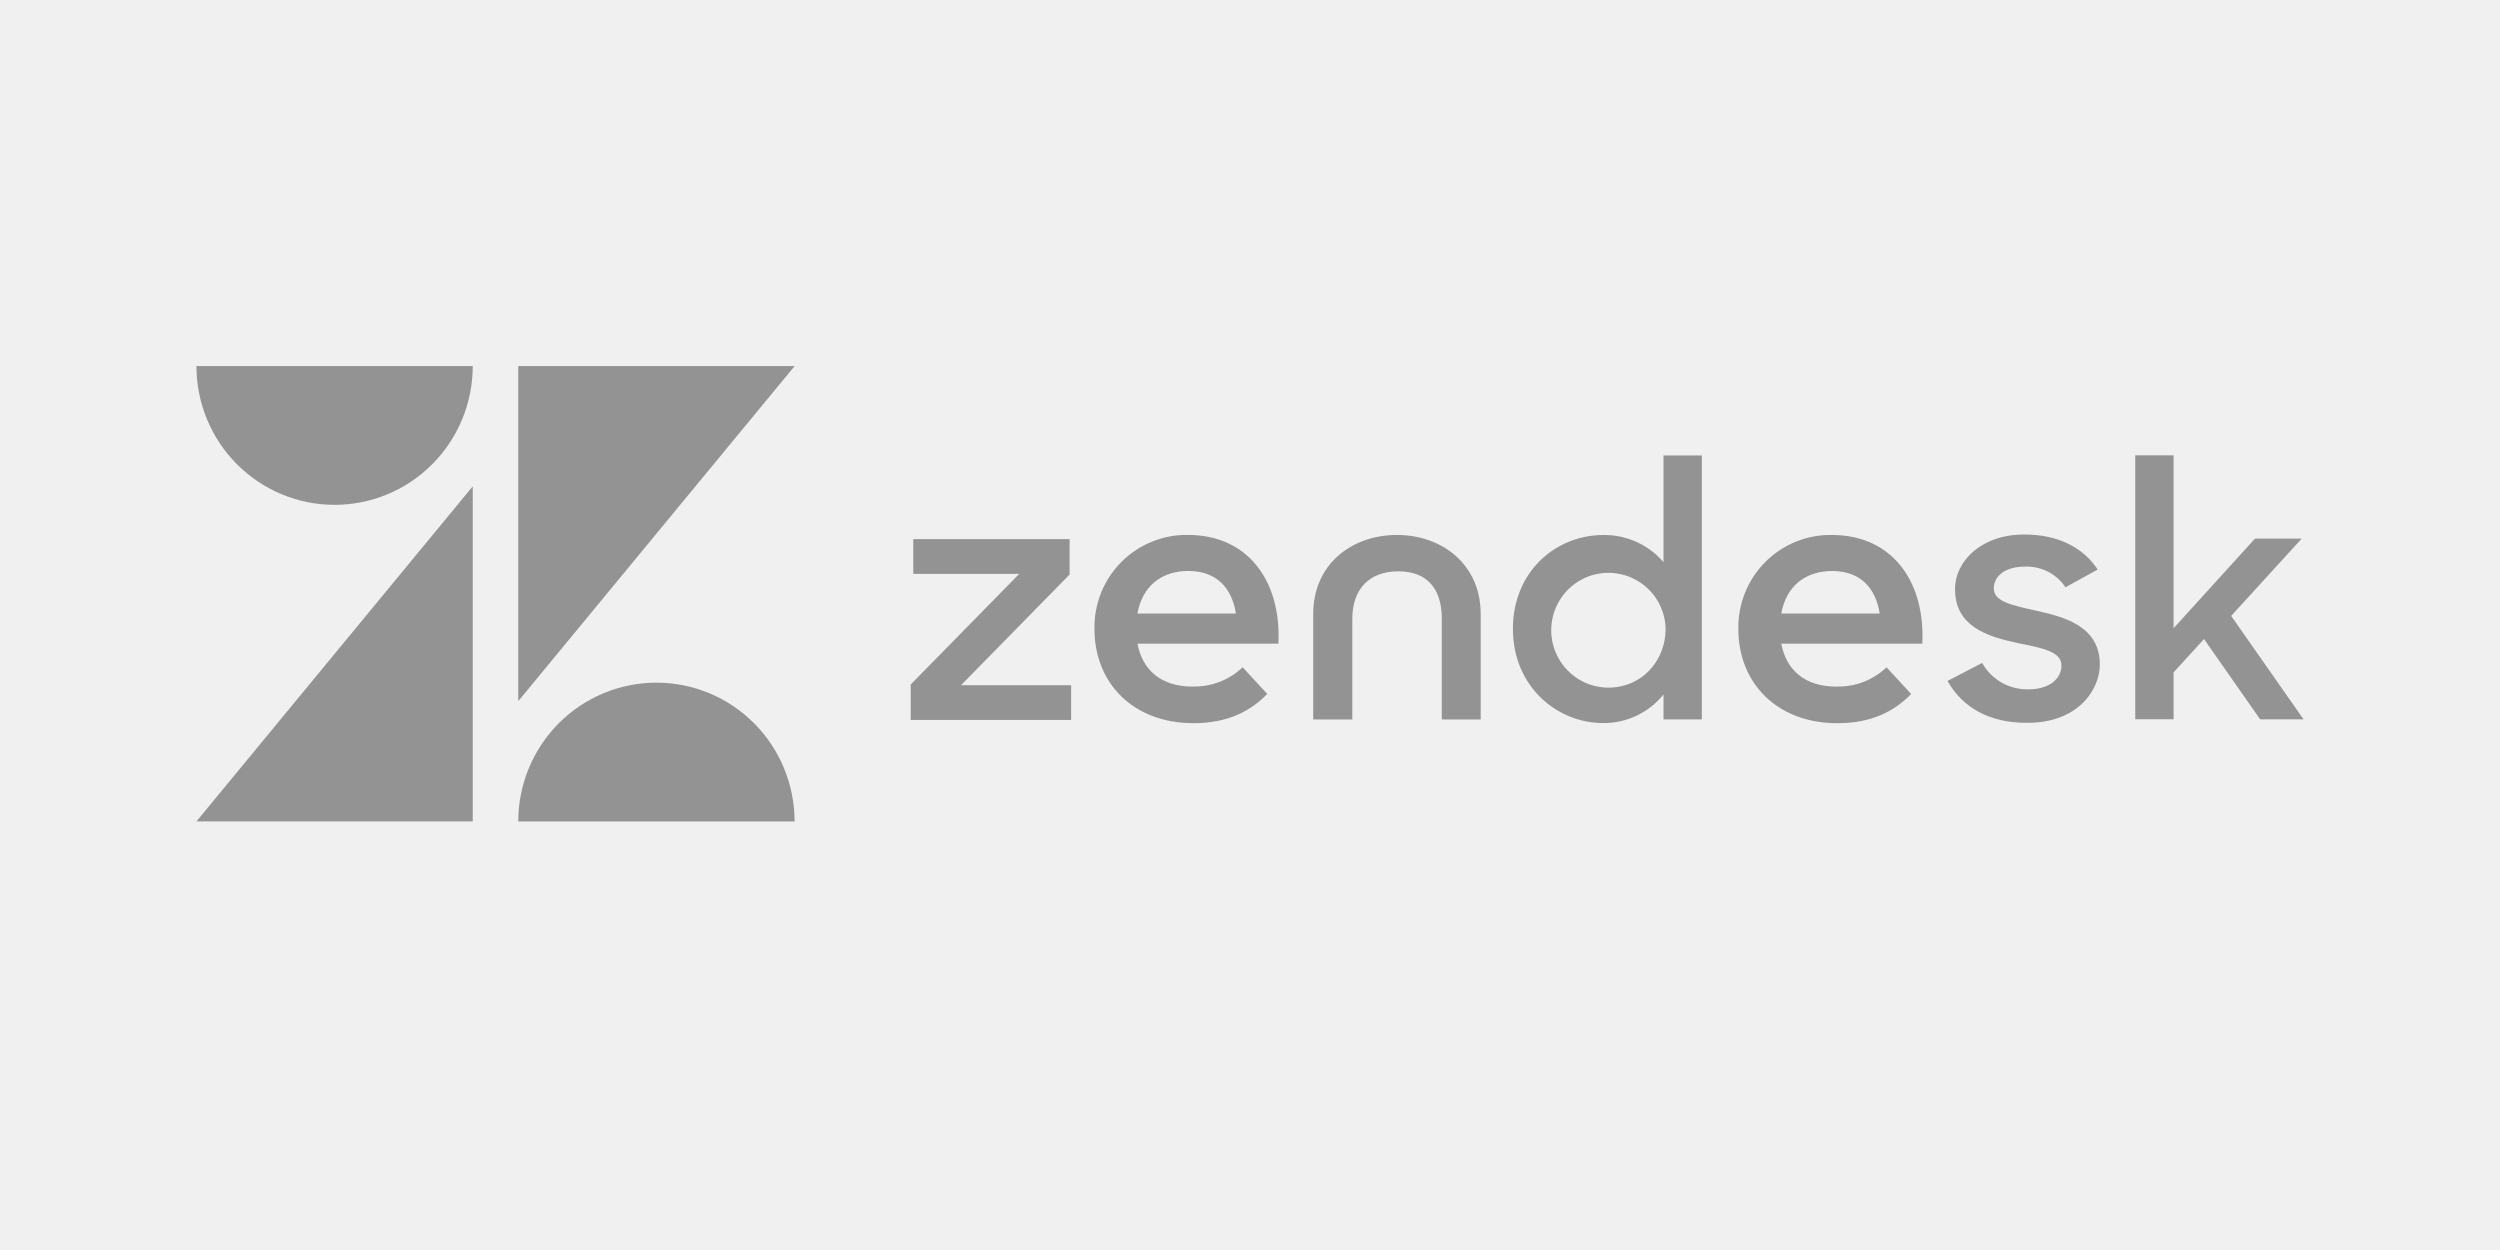
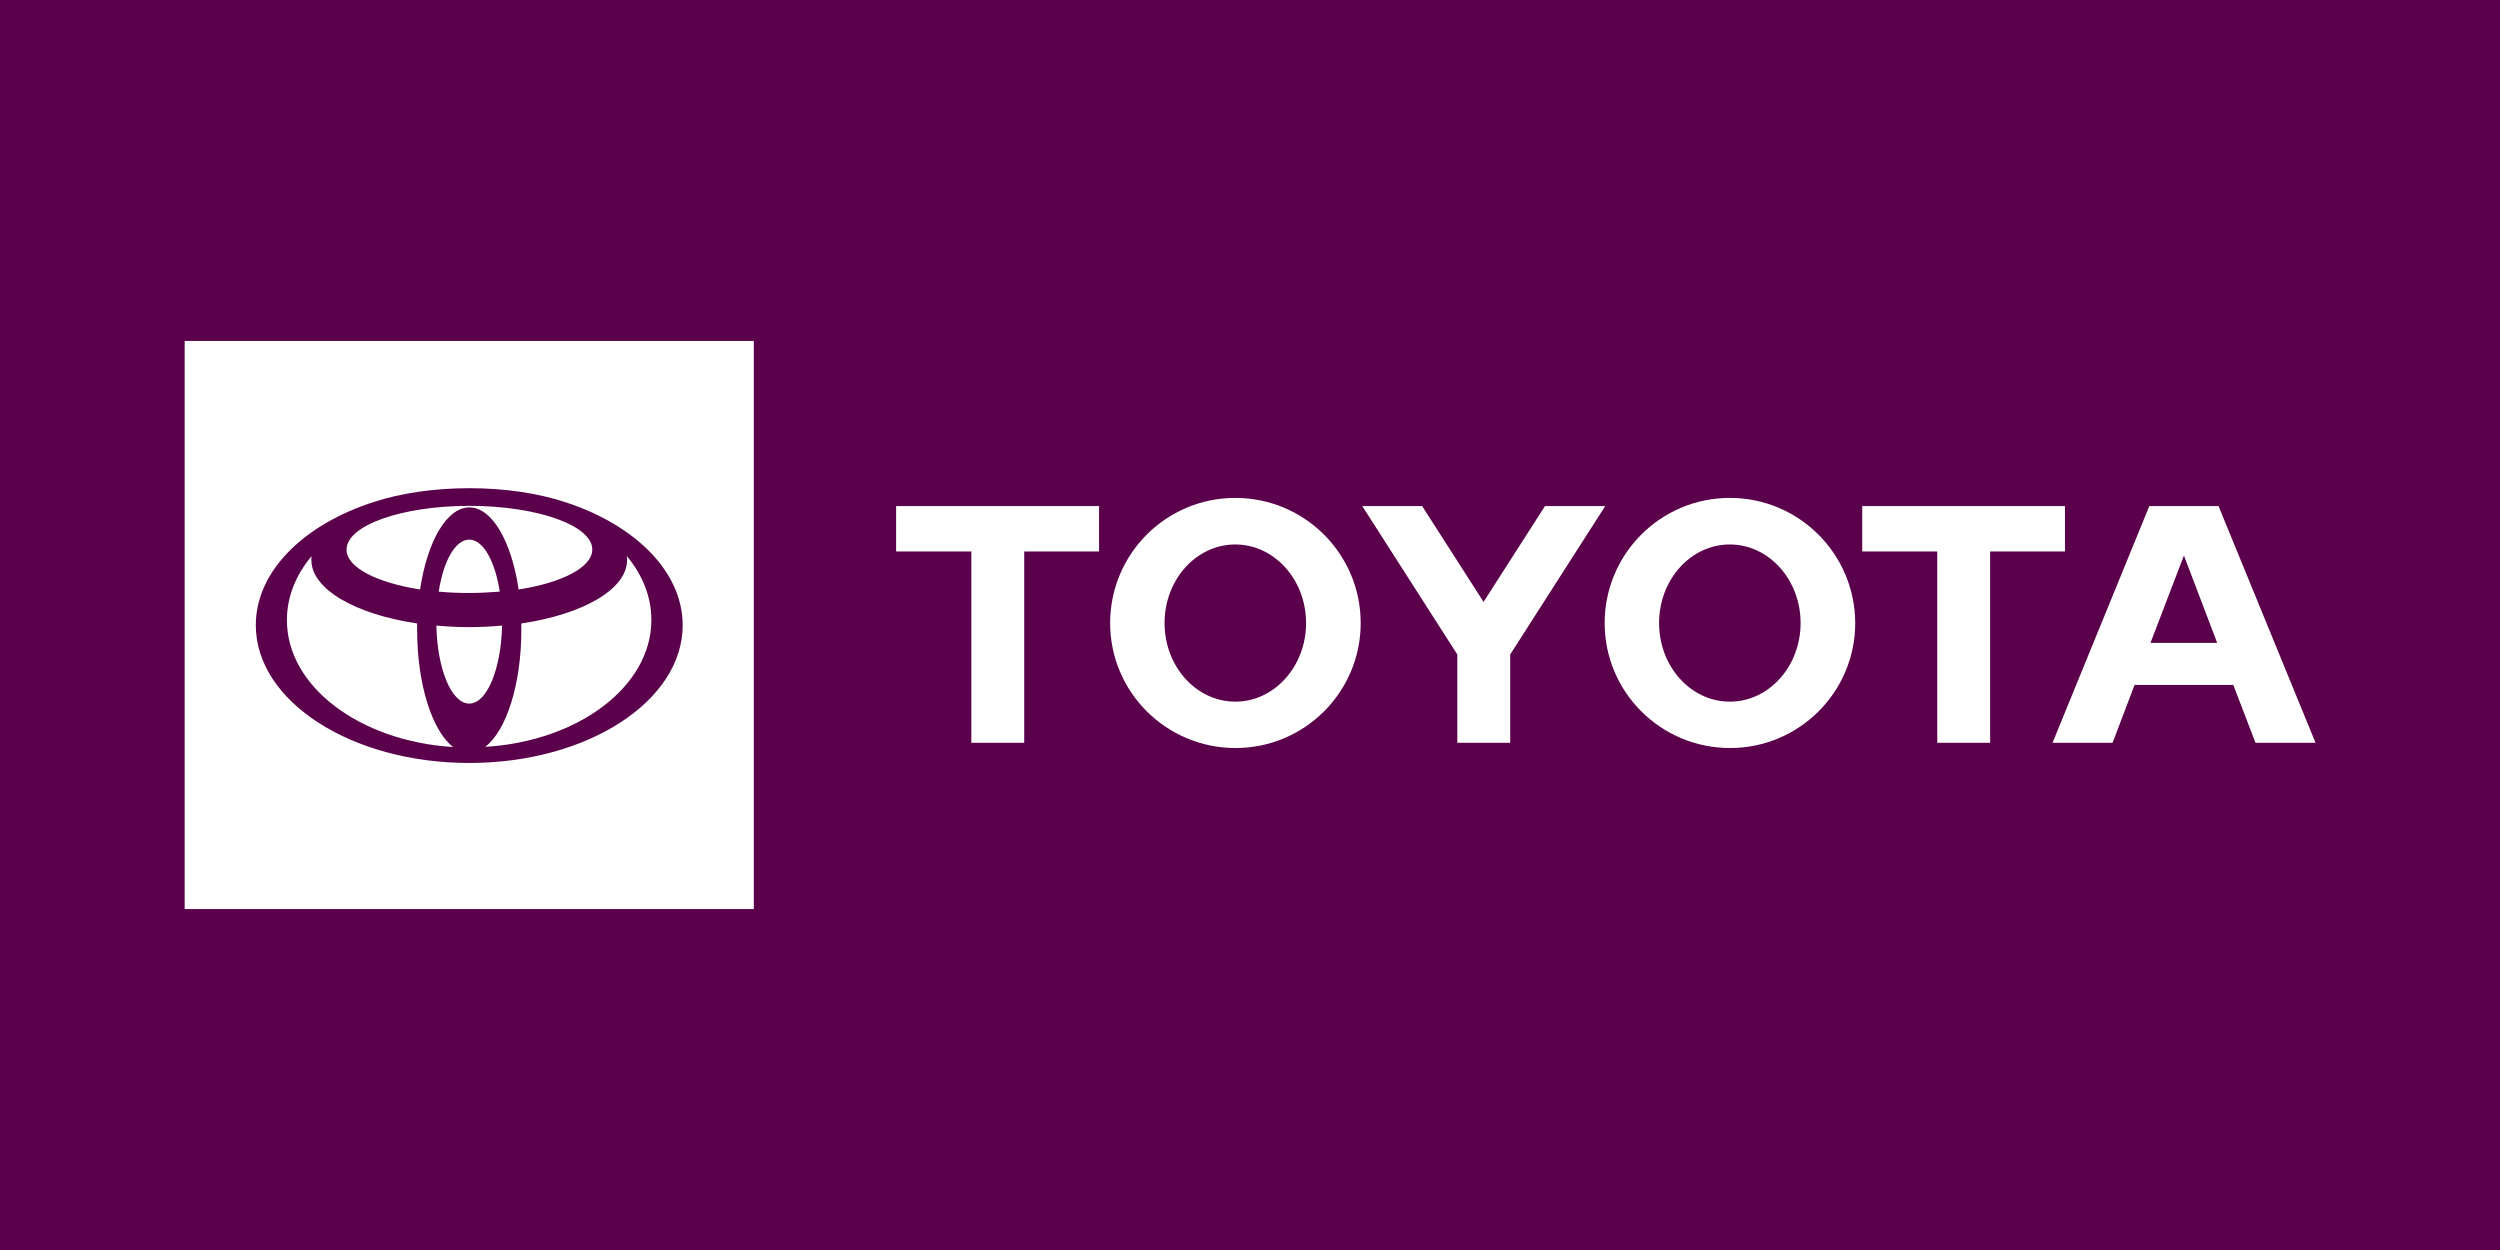
<svg xmlns="http://www.w3.org/2000/svg" width="176" height="88" viewBox="0 0 176 88" fill="none">
-   <path d="M129.317 48.333C130.615 48.362 131.871 47.875 132.813 46.979L134.546 48.856C133.402 50.037 131.814 50.914 129.346 50.914C125.115 50.914 122.38 48.097 122.38 44.289C122.363 43.416 122.522 42.549 122.846 41.739C123.17 40.929 123.654 40.192 124.268 39.574C124.882 38.955 125.614 38.467 126.42 38.139C127.226 37.81 128.09 37.648 128.96 37.661C133.161 37.661 135.543 40.868 135.332 45.316H125.402C125.753 47.163 127.049 48.341 129.308 48.341M132.332 43.195C132.062 41.469 131.036 40.199 128.985 40.199C127.076 40.199 125.744 41.282 125.402 43.195H132.335H132.332ZM64.114 48.189L71.755 40.4H64.295V37.956H75.3V40.448L67.659 48.236H75.408V50.681H64.114V48.189ZM83.985 48.33C85.283 48.359 86.54 47.873 87.482 46.976L89.215 48.853C88.07 50.034 86.483 50.912 84.015 50.912C79.784 50.912 77.05 48.095 77.05 44.286C77.032 43.413 77.19 42.546 77.515 41.736C77.839 40.926 78.323 40.19 78.937 39.571C79.551 38.953 80.282 38.464 81.089 38.136C81.895 37.807 82.759 37.645 83.629 37.658C87.83 37.658 90.211 40.865 90.001 45.313H80.076C80.427 47.16 81.723 48.338 83.983 48.338M87.007 43.192C86.737 41.467 85.711 40.196 83.658 40.196C81.75 40.196 80.419 41.28 80.076 43.192H87.009H87.007ZM106.508 44.284C106.508 40.221 109.54 37.664 112.879 37.664C113.681 37.653 114.475 37.819 115.206 38.148C115.937 38.478 116.587 38.965 117.11 39.574V32.065H119.81V50.646H117.11V48.894C116.597 49.527 115.948 50.037 115.211 50.385C114.475 50.733 113.67 50.91 112.856 50.904C109.615 50.904 106.511 48.33 106.511 44.286M117.261 44.259C117.24 43.465 116.986 42.694 116.531 42.044C116.075 41.394 115.438 40.893 114.701 40.604C113.963 40.314 113.157 40.25 112.382 40.418C111.608 40.586 110.901 40.98 110.348 41.549C109.796 42.119 109.422 42.839 109.276 43.62C109.129 44.401 109.216 45.208 109.524 45.94C109.832 46.672 110.349 47.297 111.009 47.736C111.669 48.175 112.444 48.409 113.236 48.409C115.558 48.409 117.259 46.551 117.259 44.259M137.098 47.943L139.543 46.67C139.867 47.248 140.342 47.727 140.916 48.054C141.491 48.382 142.144 48.546 142.805 48.528C144.333 48.528 145.127 47.742 145.127 46.849C145.127 45.83 143.65 45.603 142.044 45.27C139.884 44.809 137.635 44.097 137.635 41.478C137.635 39.465 139.543 37.604 142.549 37.631C144.916 37.631 146.68 38.574 147.678 40.096L145.411 41.342C145.098 40.877 144.671 40.499 144.172 40.245C143.672 39.991 143.116 39.869 142.557 39.89C141.104 39.89 140.364 40.603 140.364 41.418C140.364 42.334 141.536 42.588 143.372 42.997C145.462 43.458 147.827 44.143 147.827 46.789C147.827 48.544 146.299 50.912 142.681 50.887C140.035 50.887 138.172 49.817 137.1 47.935M155.162 44.991L153.021 47.334V50.638H150.322V32.057H153.021V44.227L158.753 37.916H162.042L157.074 43.36L162.171 50.641H159.115L155.165 44.991H155.162ZM98.349 37.661C95.136 37.661 92.45 39.747 92.45 43.214V50.649H95.203V43.558C95.203 41.472 96.4 40.221 98.443 40.221C100.487 40.221 101.502 41.467 101.502 43.558V50.649H104.24V43.214C104.24 39.752 101.54 37.661 98.341 37.661" fill="#939393" />
-   <path d="M33.281 57.827V34.237L13.829 57.827H33.281Z" fill="#939393" />
-   <path d="M30.433 32.679C32.257 30.847 33.281 28.363 33.281 25.771H13.829C13.829 28.363 14.853 30.847 16.677 32.679C18.502 34.512 20.975 35.541 23.555 35.541C26.135 35.541 28.608 34.512 30.433 32.679Z" fill="#939393" />
-   <path d="M39.335 50.92C37.511 52.753 36.486 55.238 36.486 57.829H55.939C55.939 55.238 54.914 52.753 53.09 50.92C51.266 49.088 48.792 48.059 46.212 48.059C43.633 48.059 41.159 49.088 39.335 50.92Z" fill="#939393" />
-   <path d="M36.486 25.771V49.361L55.943 25.771H36.486Z" fill="#939393" />
+   <rect width="176" height="88" fill="#5B004B" />
+   <g clip-path="url(#clip0_2063_28505)">
+     <path d="M151.395 45.257L153.749 39.109L156.089 45.257H151.395ZM156.185 35.626H151.313L144.498 52.292H148.727L150.273 48.221H157.225L158.785 52.292H163.014L156.185 35.626ZM121.781 49.396C119.03 49.396 116.8 46.923 116.8 43.863C116.8 40.803 119.03 38.331 121.781 38.331C124.532 38.331 126.762 40.817 126.762 43.863C126.762 46.91 124.532 49.396 121.781 49.396ZM121.781 35.052C116.909 35.052 112.968 39 112.968 43.863C112.968 48.727 116.923 52.661 121.795 52.661C126.667 52.661 130.608 48.713 130.608 43.863C130.594 39 126.653 35.052 121.781 35.052ZM86.967 49.396C84.216 49.396 81.986 46.923 81.986 43.863C81.986 40.803 84.216 38.331 86.967 38.331C89.718 38.331 91.948 40.817 91.948 43.863C91.948 46.91 89.718 49.396 86.967 49.396ZM86.967 35.052C82.095 35.052 78.154 39 78.154 43.863C78.154 48.727 82.109 52.661 86.981 52.661C91.852 52.661 95.793 48.713 95.793 43.863C95.793 39 91.839 35.052 86.967 35.052ZM108.767 35.626L104.442 42.374L100.118 35.626H95.903L102.595 46.077V52.292H106.317V46.077L113.009 35.626H108.767ZM145.374 35.626H131.101V38.822H136.383V52.292H140.105V38.822H145.374V35.626ZM63.087 38.822H68.383V52.292H72.105V38.822H77.374V35.626H63.087V38.822Z" fill="white" />
+     <path d="M29.367 44.355C29.367 44.191 29.367 44.041 29.367 43.891C25.029 43.249 21.922 41.486 21.922 39.423C21.922 39.328 21.922 39.232 21.936 39.15C20.828 40.475 20.198 42.019 20.198 43.658C20.198 48.344 25.344 52.183 31.899 52.593C30.434 51.459 29.367 48.194 29.367 44.355Z" fill="white" />
+     <path d="M33.035 37.989C32.049 37.989 31.215 39.505 30.886 41.65C31.57 41.719 32.296 41.746 33.035 41.746C33.774 41.746 34.499 41.705 35.183 41.65C34.855 39.519 34.02 37.989 33.035 37.989Z" fill="white" />
+     <path d="M29.572 41.5C30.079 38.139 31.433 35.721 33.048 35.721C34.65 35.721 36.018 38.139 36.511 41.5C39.562 41.022 41.697 39.943 41.697 38.686C41.697 36.992 37.824 35.612 33.048 35.612C28.272 35.612 24.399 36.992 24.399 38.686C24.386 39.943 26.521 41.022 29.572 41.5Z" fill="white" />
+     <path d="M13 24V64H53.069V24H13ZM33.035 53.713C24.728 53.713 18.009 49.369 18.009 44.014C18.009 40.202 21.402 36.91 26.357 35.325C28.218 34.724 30.53 34.369 33.035 34.369C35.539 34.369 37.852 34.724 39.713 35.325C44.653 36.91 48.061 40.216 48.061 44.014C48.061 49.369 41.341 53.713 33.035 53.713Z" fill="white" />
+     <path d="M33.035 44.15C32.241 44.15 31.475 44.109 30.722 44.041C30.777 47.101 31.789 49.533 33.035 49.533C34.28 49.533 35.279 47.101 35.347 44.041C34.595 44.109 33.828 44.15 33.035 44.15Z" fill="white" />
+     <path d="M44.147 39.423C44.147 41.486 41.04 43.249 36.702 43.891C36.702 44.041 36.702 44.205 36.702 44.355C36.702 48.194 35.635 51.459 34.157 52.579C40.712 52.183 45.857 48.331 45.857 43.645C45.857 42.005 45.228 40.462 44.119 39.137C44.147 39.232 44.147 39.328 44.147 39.423Z" fill="white" />
+   </g>
+   <defs>
+     <clipPath id="clip0_2063_28505">
+       <rect width="150" height="40" fill="white" transform="translate(13 24)" />
+     </clipPath>
+   </defs>
</svg>
